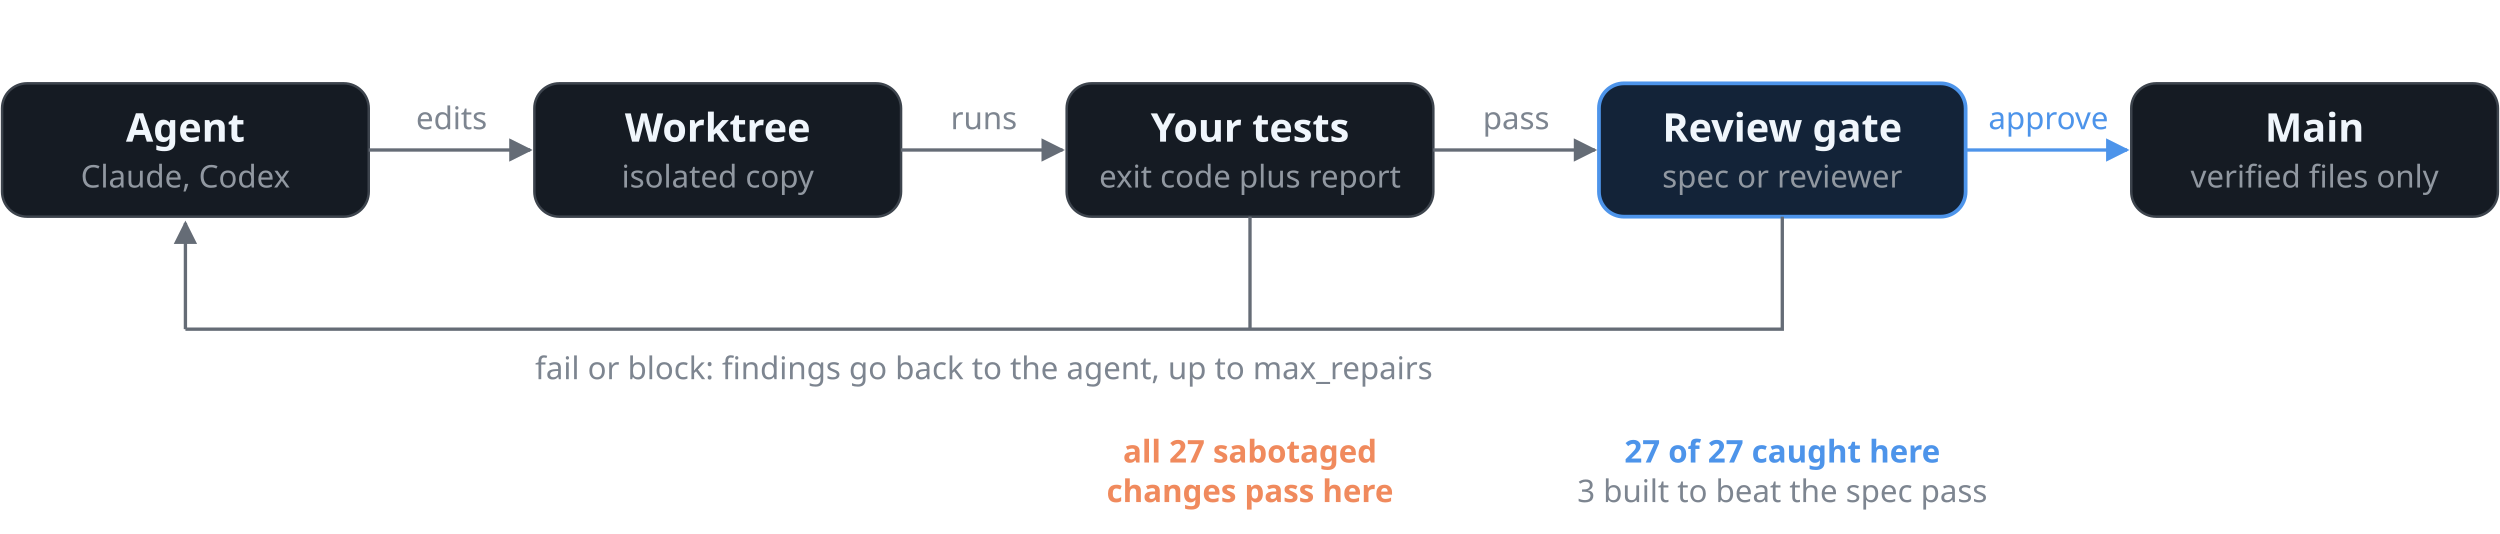
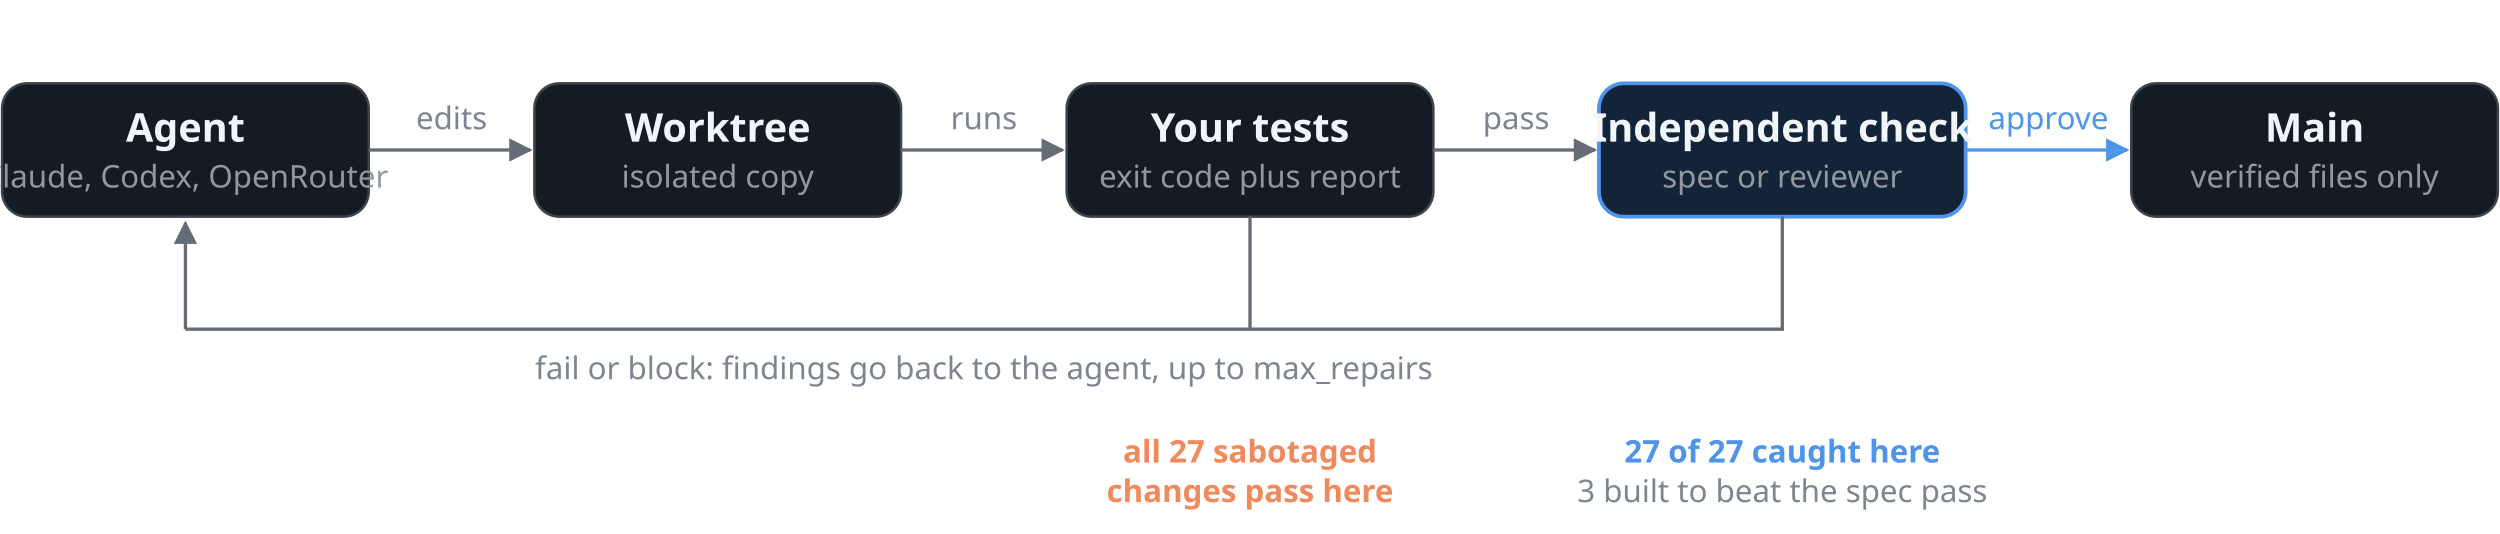
- <svg xmlns="http://www.w3.org/2000/svg" viewBox="0 0 1200 256" width="1200" height="256" role="img" aria-label="The agent edits an isolated worktree; your tests run; changes that pass go to an independent check, a spec or a reviewer from another lab, before reaching main. Failures and blocks go back to the agent. All 27 sabotaged changes pass the tests; the check catches 27, and 3 attacks built to beat the spec get through.">
+ <svg xmlns="http://www.w3.org/2000/svg" viewBox="0 0 1200 256" width="1200" height="256" role="img" aria-label="The agent edits an isolated worktree; your tests run; changes that pass go to an independent check, the spec check or a separate reviewer, before reaching main. Failures and blocks go back to the agent. All 27 sabotaged changes pass the tests; the check catches 27, and 3 attacks built to beat the spec get through.">
  <defs>
    <marker id="arr" viewBox="0 0 10 10" refX="9" refY="5" markerWidth="7" markerHeight="7" orient="auto-start-reverse">
      <path d="M0,0 L10,5 L0,10 z" fill="#656c76" />
    </marker>
    <marker id="arr_a" viewBox="0 0 10 10" refX="9" refY="5" markerWidth="7" markerHeight="7" orient="auto-start-reverse">
      <path d="M0,0 L10,5 L0,10 z" fill="#4d94ea" />
    </marker>
    <marker id="arr_b" viewBox="0 0 10 10" refX="9" refY="5" markerWidth="7" markerHeight="7" orient="auto-start-reverse">
      <path d="M0,0 L10,5 L0,10 z" fill="#d95926" />
    </marker>
  </defs>
  <rect x="1.0" y="40" width="176" height="64" rx="12" fill="#151b23" stroke="#3d444d" stroke-width="1.2" />
  <text x="89.0" y="68.0" font-family="-apple-system, BlinkMacSystemFont, 'Segoe UI', 'Noto Sans', Helvetica, Arial, sans-serif" font-size="19" font-weight="600" fill="#f0f6fc" text-anchor="middle">Agent</text>
-   <text x="89.0" y="90.0" font-family="-apple-system, BlinkMacSystemFont, 'Segoe UI', 'Noto Sans', Helvetica, Arial, sans-serif" font-size="15" font-weight="400" fill="#9198a1" text-anchor="middle">Claude, Codex</text>
+   <text x="89.0" y="90.0" font-family="-apple-system, BlinkMacSystemFont, 'Segoe UI', 'Noto Sans', Helvetica, Arial, sans-serif" font-size="15" font-weight="400" fill="#9198a1" text-anchor="middle">Claude, Codex, OpenRouter</text>
  <rect x="256.5" y="40" width="176" height="64" rx="12" fill="#151b23" stroke="#3d444d" stroke-width="1.2" />
  <text x="344.5" y="68.0" font-family="-apple-system, BlinkMacSystemFont, 'Segoe UI', 'Noto Sans', Helvetica, Arial, sans-serif" font-size="19" font-weight="600" fill="#f0f6fc" text-anchor="middle">Worktree</text>
  <text x="344.5" y="90.0" font-family="-apple-system, BlinkMacSystemFont, 'Segoe UI', 'Noto Sans', Helvetica, Arial, sans-serif" font-size="15" font-weight="400" fill="#9198a1" text-anchor="middle">isolated copy</text>
  <rect x="512.0" y="40" width="176" height="64" rx="12" fill="#151b23" stroke="#3d444d" stroke-width="1.2" />
  <text x="600.0" y="68.0" font-family="-apple-system, BlinkMacSystemFont, 'Segoe UI', 'Noto Sans', Helvetica, Arial, sans-serif" font-size="19" font-weight="600" fill="#f0f6fc" text-anchor="middle">Your tests</text>
  <text x="600.0" y="90.0" font-family="-apple-system, BlinkMacSystemFont, 'Segoe UI', 'Noto Sans', Helvetica, Arial, sans-serif" font-size="15" font-weight="400" fill="#9198a1" text-anchor="middle">exit code plus report</text>
  <rect x="767.5" y="40" width="176" height="64" rx="12" fill="#132338" stroke="#4d94ea" stroke-width="1.8" />
-   <text x="855.5" y="68.0" font-family="-apple-system, BlinkMacSystemFont, 'Segoe UI', 'Noto Sans', Helvetica, Arial, sans-serif" font-size="19" font-weight="600" fill="#f0f6fc" text-anchor="middle">Review gate</text>
+   <text x="855.5" y="68.0" font-family="-apple-system, BlinkMacSystemFont, 'Segoe UI', 'Noto Sans', Helvetica, Arial, sans-serif" font-size="19" font-weight="600" fill="#f0f6fc" text-anchor="middle">Independent check</text>
  <text x="855.5" y="90.0" font-family="-apple-system, BlinkMacSystemFont, 'Segoe UI', 'Noto Sans', Helvetica, Arial, sans-serif" font-size="15" font-weight="400" fill="#9198a1" text-anchor="middle">spec or reviewer</text>
  <rect x="1023.0" y="40" width="176" height="64" rx="12" fill="#151b23" stroke="#3d444d" stroke-width="1.2" />
  <text x="1111.0" y="68.0" font-family="-apple-system, BlinkMacSystemFont, 'Segoe UI', 'Noto Sans', Helvetica, Arial, sans-serif" font-size="19" font-weight="600" fill="#f0f6fc" text-anchor="middle">Main</text>
  <text x="1111.0" y="90.0" font-family="-apple-system, BlinkMacSystemFont, 'Segoe UI', 'Noto Sans', Helvetica, Arial, sans-serif" font-size="15" font-weight="400" fill="#9198a1" text-anchor="middle">verified files only</text>
  <line x1="177.0" y1="72.0" x2="254.5" y2="72.0" stroke="#656c76" stroke-width="1.6" marker-end="url(#arr)" />
  <text x="216.75" y="62.0" font-family="-apple-system, BlinkMacSystemFont, 'Segoe UI', 'Noto Sans', Helvetica, Arial, sans-serif" font-size="15" font-weight="400" fill="#7d8590" text-anchor="middle">edits</text>
  <line x1="432.5" y1="72.0" x2="510.0" y2="72.0" stroke="#656c76" stroke-width="1.6" marker-end="url(#arr)" />
  <text x="472.25" y="62.0" font-family="-apple-system, BlinkMacSystemFont, 'Segoe UI', 'Noto Sans', Helvetica, Arial, sans-serif" font-size="15" font-weight="400" fill="#7d8590" text-anchor="middle">runs</text>
  <line x1="688.0" y1="72.0" x2="765.5" y2="72.0" stroke="#656c76" stroke-width="1.6" marker-end="url(#arr)" />
  <text x="727.75" y="62.0" font-family="-apple-system, BlinkMacSystemFont, 'Segoe UI', 'Noto Sans', Helvetica, Arial, sans-serif" font-size="15" font-weight="400" fill="#7d8590" text-anchor="middle">pass</text>
  <line x1="943.5" y1="72.0" x2="1021.0" y2="72.0" stroke="#4d94ea" stroke-width="1.6" marker-end="url(#arr_a)" />
  <text x="983.25" y="62.0" font-family="-apple-system, BlinkMacSystemFont, 'Segoe UI', 'Noto Sans', Helvetica, Arial, sans-serif" font-size="15" font-weight="400" fill="#4d94ea" text-anchor="middle">approve</text>
  <path d="M600.0,104 V158 M855.5,104 V158 H89.0" fill="none" stroke="#656c76" stroke-width="1.6" />
  <path d="M89.0,158 V107" fill="none" stroke="#656c76" stroke-width="1.6" marker-end="url(#arr)" />
  <text x="472.25" y="182" font-family="-apple-system, BlinkMacSystemFont, 'Segoe UI', 'Noto Sans', Helvetica, Arial, sans-serif" font-size="15" font-weight="400" fill="#7d8590" text-anchor="middle">fail or block: findings go back to the agent, up to max_repairs</text>
  <text x="600.0" y="222" font-family="-apple-system, BlinkMacSystemFont, 'Segoe UI', 'Noto Sans', Helvetica, Arial, sans-serif" font-size="15" font-weight="600" fill="#f08a5d" text-anchor="middle">all 27 sabotaged</text>
  <text x="600.0" y="241" font-family="-apple-system, BlinkMacSystemFont, 'Segoe UI', 'Noto Sans', Helvetica, Arial, sans-serif" font-size="15" font-weight="600" fill="#f08a5d" text-anchor="middle">changes pass here</text>
  <text x="855.5" y="222" font-family="-apple-system, BlinkMacSystemFont, 'Segoe UI', 'Noto Sans', Helvetica, Arial, sans-serif" font-size="15" font-weight="600" fill="#4d94ea" text-anchor="middle">27 of 27 caught here</text>
  <text x="855.5" y="241" font-family="-apple-system, BlinkMacSystemFont, 'Segoe UI', 'Noto Sans', Helvetica, Arial, sans-serif" font-size="15" font-weight="400" fill="#7d8590" text-anchor="middle">3 built to beat the spec pass</text>
</svg>
